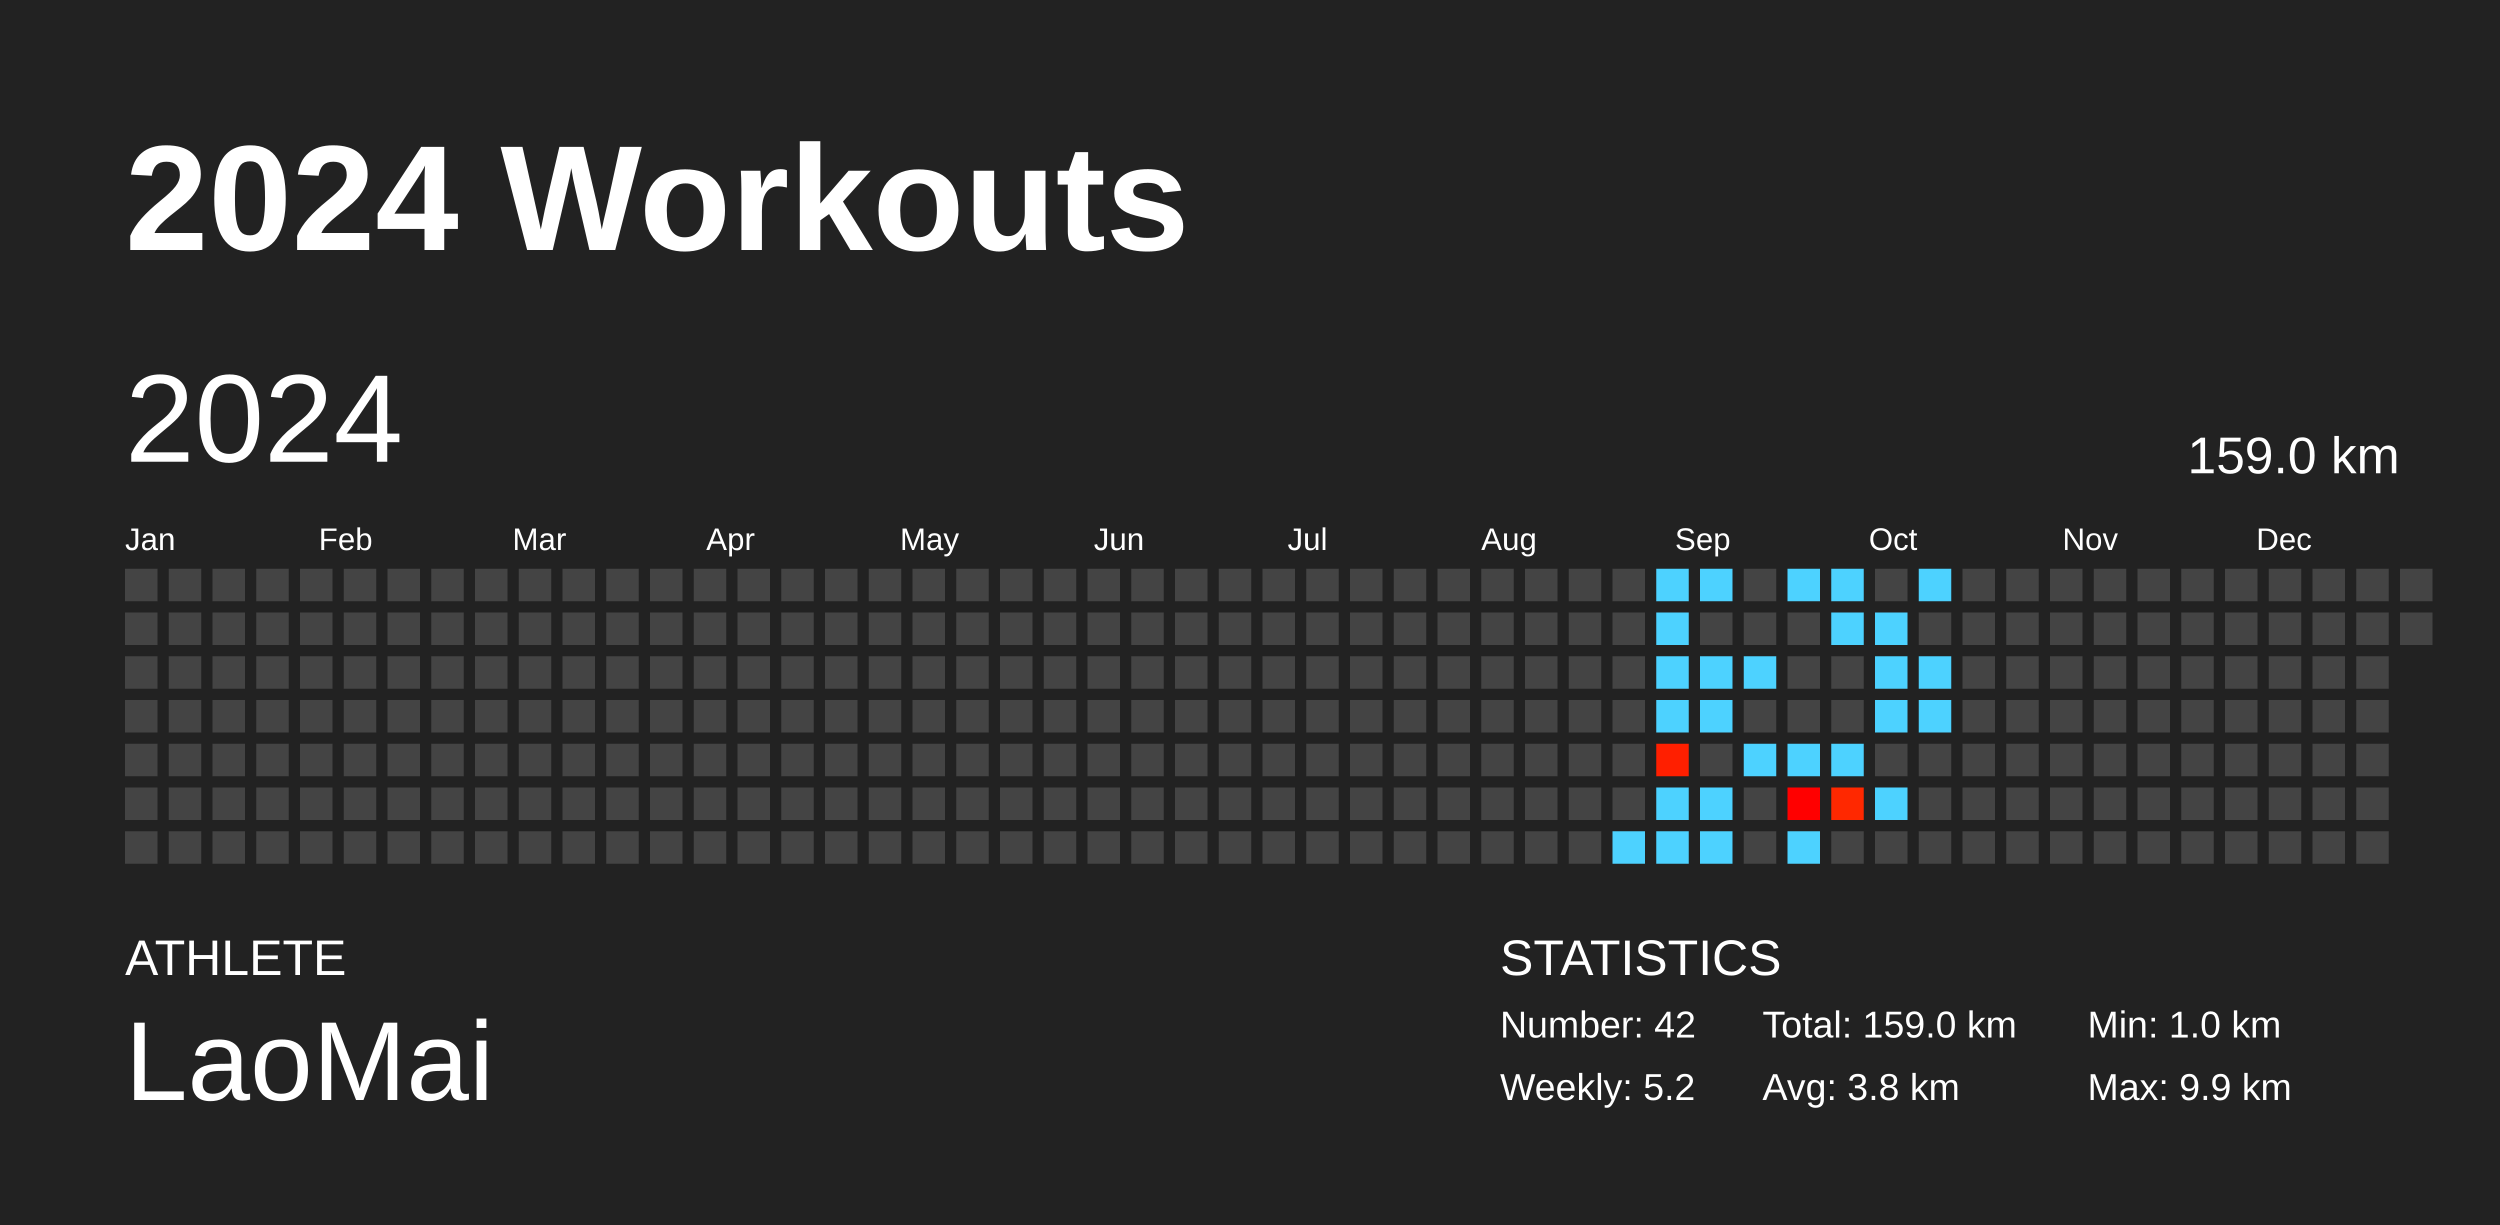
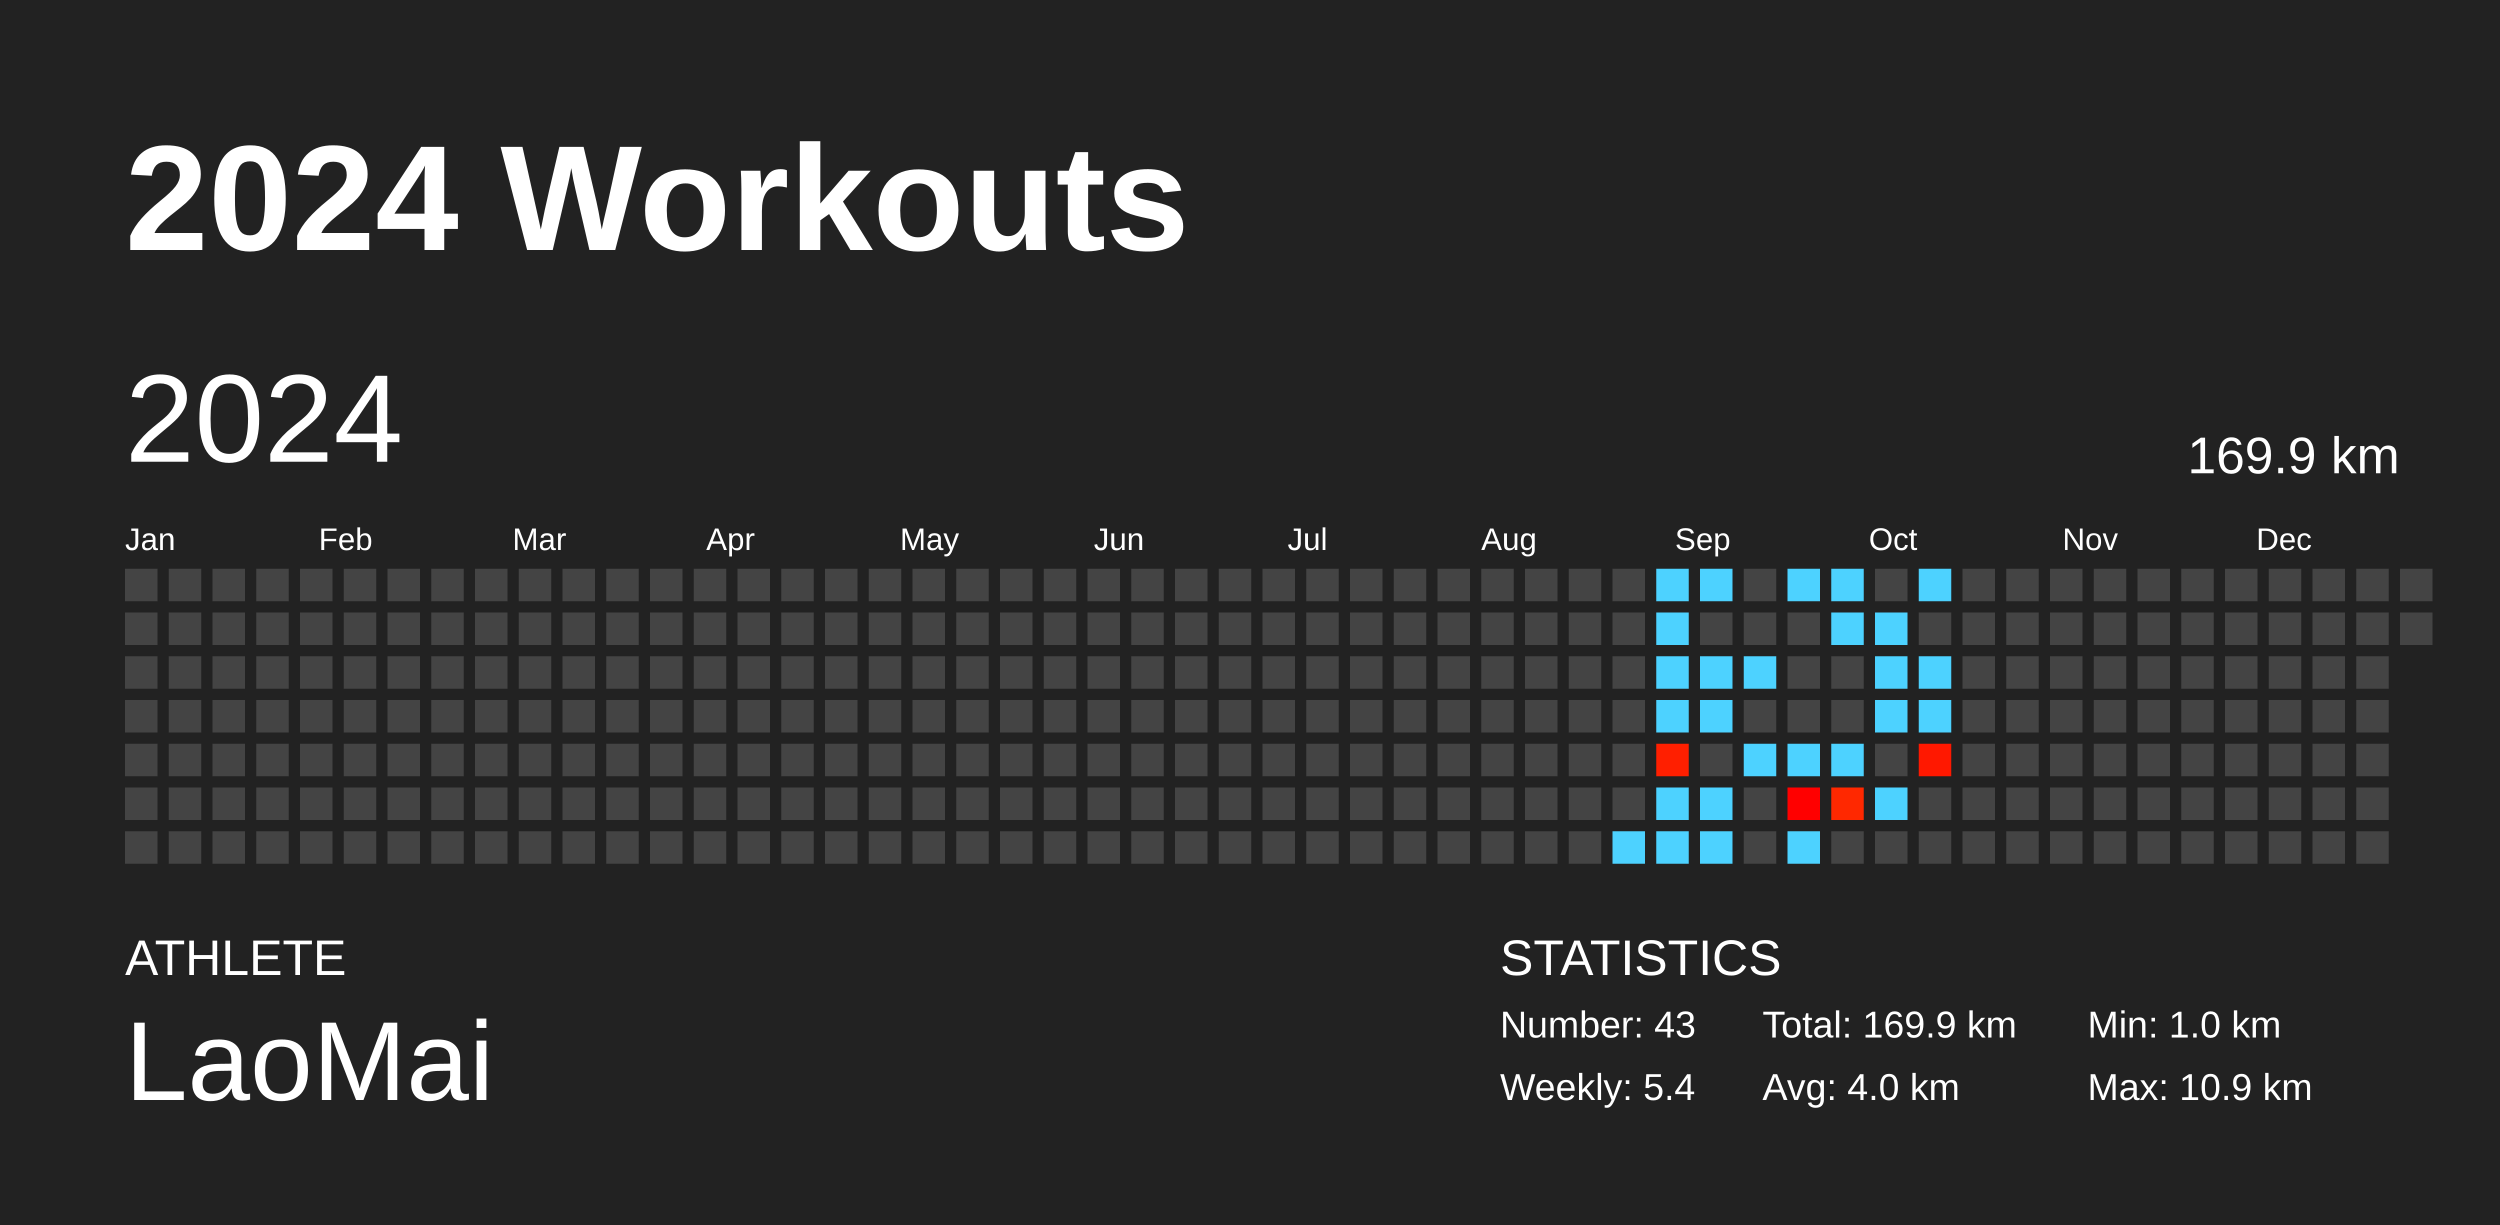
<svg xmlns="http://www.w3.org/2000/svg" baseProfile="full" height="98mm" version="1.1" viewBox="0,0,200,98" width="200mm">
  <defs />
  <rect fill="#222222" height="98" width="200" x="0" y="0" />
  <text fill="#FFFFFF" style="font-size:12px; font-family:Arial; font-weight:bold;" x="10" y="20">2024 Workouts</text>
  <text fill="#FFFFFF" style="font-size:4px; font-family:Arial" x="10" y="78">ATHLETE</text>
  <text fill="#FFFFFF" style="font-size:9px; font-family:Arial" x="10" y="88">LaoMai</text>
  <text fill="#FFFFFF" style="font-size:4px; font-family:Arial" x="120" y="78">STATISTICS</text>
-   <text fill="#FFFFFF" style="font-size:3px; font-family:Arial" x="120" y="83">Number: 42</text>
-   <text fill="#FFFFFF" style="font-size:3px; font-family:Arial" x="120" y="88">Weekly: 5.2</text>
-   <text fill="#FFFFFF" style="font-size:3px; font-family:Arial" x="141" y="83">Total: 159.0 km</text>
-   <text fill="#FFFFFF" style="font-size:3px; font-family:Arial" x="141" y="88">Avg: 3.8 km</text>
+   <text fill="#FFFFFF" style="font-size:3px; font-family:Arial" x="120" y="83">Number: 43</text>
+   <text fill="#FFFFFF" style="font-size:3px; font-family:Arial" x="120" y="88">Weekly: 5.4</text>
+   <text fill="#FFFFFF" style="font-size:3px; font-family:Arial" x="141" y="83">Total: 169.9 km</text>
+   <text fill="#FFFFFF" style="font-size:3px; font-family:Arial" x="141" y="88">Avg: 4.0 km</text>
  <text fill="#FFFFFF" style="font-size:3px; font-family:Arial" x="167" y="83">Min: 1.0 km</text>
-   <text fill="#FFFFFF" style="font-size:3px; font-family:Arial" x="167" y="88">Max: 9.9 km</text>
+   <text fill="#FFFFFF" style="font-size:3px; font-family:Arial" x="167" y="88">Max: 10.9 km</text>
  <text dominant-baseline="hanging" fill="#FFFFFF" style="font-size:10.0px; font-family:Arial;" x="10" y="30">2024</text>
-   <text dominant-baseline="hanging" fill="#FFFFFF" style="font-size:4.125px; font-family:Arial;" x="175" y="35">159.0 km</text>
+   <text dominant-baseline="hanging" fill="#FFFFFF" style="font-size:4.125px; font-family:Arial;" x="175" y="35">169.9 km</text>
  <text fill="#FFFFFF" style="font-size:2.5px; font-family:Arial" x="10.0" y="44">Jan</text>
  <text fill="#FFFFFF" style="font-size:2.5px; font-family:Arial" x="25.5" y="44">Feb</text>
  <text fill="#FFFFFF" style="font-size:2.5px; font-family:Arial" x="41.0" y="44">Mar</text>
  <text fill="#FFFFFF" style="font-size:2.5px; font-family:Arial" x="56.5" y="44">Apr</text>
  <text fill="#FFFFFF" style="font-size:2.5px; font-family:Arial" x="72.0" y="44">May</text>
  <text fill="#FFFFFF" style="font-size:2.5px; font-family:Arial" x="87.5" y="44">Jun</text>
  <text fill="#FFFFFF" style="font-size:2.5px; font-family:Arial" x="103.0" y="44">Jul</text>
  <text fill="#FFFFFF" style="font-size:2.5px; font-family:Arial" x="118.5" y="44">Aug</text>
  <text fill="#FFFFFF" style="font-size:2.5px; font-family:Arial" x="134.0" y="44">Sep</text>
  <text fill="#FFFFFF" style="font-size:2.5px; font-family:Arial" x="149.5" y="44">Oct</text>
  <text fill="#FFFFFF" style="font-size:2.5px; font-family:Arial" x="165.0" y="44">Nov</text>
  <text fill="#FFFFFF" style="font-size:2.5px; font-family:Arial" x="180.5" y="44">Dec</text>
  <rect fill="#444444" height="2.6" width="2.6" x="10.0" y="45.5" />
  <rect fill="#444444" height="2.6" width="2.6" x="10.0" y="49.0" />
  <rect fill="#444444" height="2.6" width="2.6" x="10.0" y="52.5" />
  <rect fill="#444444" height="2.6" width="2.6" x="10.0" y="56.0" />
  <rect fill="#444444" height="2.6" width="2.6" x="10.0" y="59.5" />
  <rect fill="#444444" height="2.6" width="2.6" x="10.0" y="63.0" />
  <rect fill="#444444" height="2.6" width="2.6" x="10.0" y="66.5" />
  <rect fill="#444444" height="2.6" width="2.6" x="13.5" y="45.5" />
  <rect fill="#444444" height="2.6" width="2.6" x="13.5" y="49.0" />
  <rect fill="#444444" height="2.6" width="2.6" x="13.5" y="52.5" />
  <rect fill="#444444" height="2.6" width="2.6" x="13.5" y="56.0" />
  <rect fill="#444444" height="2.6" width="2.6" x="13.5" y="59.5" />
  <rect fill="#444444" height="2.6" width="2.6" x="13.5" y="63.0" />
  <rect fill="#444444" height="2.6" width="2.6" x="13.5" y="66.5" />
  <rect fill="#444444" height="2.6" width="2.6" x="17.0" y="45.5" />
  <rect fill="#444444" height="2.6" width="2.6" x="17.0" y="49.0" />
  <rect fill="#444444" height="2.6" width="2.6" x="17.0" y="52.5" />
  <rect fill="#444444" height="2.6" width="2.6" x="17.0" y="56.0" />
  <rect fill="#444444" height="2.6" width="2.6" x="17.0" y="59.5" />
  <rect fill="#444444" height="2.6" width="2.6" x="17.0" y="63.0" />
  <rect fill="#444444" height="2.6" width="2.6" x="17.0" y="66.5" />
  <rect fill="#444444" height="2.6" width="2.6" x="20.5" y="45.5" />
  <rect fill="#444444" height="2.6" width="2.6" x="20.5" y="49.0" />
  <rect fill="#444444" height="2.6" width="2.6" x="20.5" y="52.5" />
  <rect fill="#444444" height="2.6" width="2.6" x="20.5" y="56.0" />
  <rect fill="#444444" height="2.6" width="2.6" x="20.5" y="59.5" />
  <rect fill="#444444" height="2.6" width="2.6" x="20.5" y="63.0" />
  <rect fill="#444444" height="2.6" width="2.6" x="20.5" y="66.5" />
  <rect fill="#444444" height="2.6" width="2.6" x="24.0" y="45.5" />
  <rect fill="#444444" height="2.6" width="2.6" x="24.0" y="49.0" />
  <rect fill="#444444" height="2.6" width="2.6" x="24.0" y="52.5" />
  <rect fill="#444444" height="2.6" width="2.6" x="24.0" y="56.0" />
  <rect fill="#444444" height="2.6" width="2.6" x="24.0" y="59.5" />
  <rect fill="#444444" height="2.6" width="2.6" x="24.0" y="63.0" />
  <rect fill="#444444" height="2.6" width="2.6" x="24.0" y="66.5" />
  <rect fill="#444444" height="2.6" width="2.6" x="27.5" y="45.5" />
  <rect fill="#444444" height="2.6" width="2.6" x="27.5" y="49.0" />
  <rect fill="#444444" height="2.6" width="2.6" x="27.5" y="52.5" />
  <rect fill="#444444" height="2.6" width="2.6" x="27.5" y="56.0" />
  <rect fill="#444444" height="2.6" width="2.6" x="27.5" y="59.5" />
  <rect fill="#444444" height="2.6" width="2.6" x="27.5" y="63.0" />
  <rect fill="#444444" height="2.6" width="2.6" x="27.5" y="66.5" />
  <rect fill="#444444" height="2.6" width="2.6" x="31.0" y="45.5" />
  <rect fill="#444444" height="2.6" width="2.6" x="31.0" y="49.0" />
  <rect fill="#444444" height="2.6" width="2.6" x="31.0" y="52.5" />
  <rect fill="#444444" height="2.6" width="2.6" x="31.0" y="56.0" />
  <rect fill="#444444" height="2.6" width="2.6" x="31.0" y="59.5" />
  <rect fill="#444444" height="2.6" width="2.6" x="31.0" y="63.0" />
  <rect fill="#444444" height="2.6" width="2.6" x="31.0" y="66.5" />
  <rect fill="#444444" height="2.6" width="2.6" x="34.5" y="45.5" />
  <rect fill="#444444" height="2.6" width="2.6" x="34.5" y="49.0" />
  <rect fill="#444444" height="2.6" width="2.6" x="34.5" y="52.5" />
  <rect fill="#444444" height="2.6" width="2.6" x="34.5" y="56.0" />
  <rect fill="#444444" height="2.6" width="2.6" x="34.5" y="59.5" />
  <rect fill="#444444" height="2.6" width="2.6" x="34.5" y="63.0" />
  <rect fill="#444444" height="2.6" width="2.6" x="34.5" y="66.5" />
  <rect fill="#444444" height="2.6" width="2.6" x="38.0" y="45.5" />
  <rect fill="#444444" height="2.6" width="2.6" x="38.0" y="49.0" />
  <rect fill="#444444" height="2.6" width="2.6" x="38.0" y="52.5" />
  <rect fill="#444444" height="2.6" width="2.6" x="38.0" y="56.0" />
  <rect fill="#444444" height="2.6" width="2.6" x="38.0" y="59.5" />
  <rect fill="#444444" height="2.6" width="2.6" x="38.0" y="63.0" />
  <rect fill="#444444" height="2.6" width="2.6" x="38.0" y="66.5" />
  <rect fill="#444444" height="2.6" width="2.6" x="41.5" y="45.5" />
  <rect fill="#444444" height="2.6" width="2.6" x="41.5" y="49.0" />
  <rect fill="#444444" height="2.6" width="2.6" x="41.5" y="52.5" />
  <rect fill="#444444" height="2.6" width="2.6" x="41.5" y="56.0" />
  <rect fill="#444444" height="2.6" width="2.6" x="41.5" y="59.5" />
  <rect fill="#444444" height="2.6" width="2.6" x="41.5" y="63.0" />
  <rect fill="#444444" height="2.6" width="2.6" x="41.5" y="66.5" />
  <rect fill="#444444" height="2.6" width="2.6" x="45.0" y="45.5" />
  <rect fill="#444444" height="2.6" width="2.6" x="45.0" y="49.0" />
  <rect fill="#444444" height="2.6" width="2.6" x="45.0" y="52.5" />
  <rect fill="#444444" height="2.6" width="2.6" x="45.0" y="56.0" />
  <rect fill="#444444" height="2.6" width="2.6" x="45.0" y="59.5" />
  <rect fill="#444444" height="2.6" width="2.6" x="45.0" y="63.0" />
  <rect fill="#444444" height="2.6" width="2.6" x="45.0" y="66.5" />
  <rect fill="#444444" height="2.6" width="2.6" x="48.5" y="45.5" />
  <rect fill="#444444" height="2.6" width="2.6" x="48.5" y="49.0" />
  <rect fill="#444444" height="2.6" width="2.6" x="48.5" y="52.5" />
  <rect fill="#444444" height="2.6" width="2.6" x="48.5" y="56.0" />
  <rect fill="#444444" height="2.6" width="2.6" x="48.5" y="59.5" />
  <rect fill="#444444" height="2.6" width="2.6" x="48.5" y="63.0" />
  <rect fill="#444444" height="2.6" width="2.6" x="48.5" y="66.5" />
  <rect fill="#444444" height="2.6" width="2.6" x="52.0" y="45.5" />
  <rect fill="#444444" height="2.6" width="2.6" x="52.0" y="49.0" />
  <rect fill="#444444" height="2.6" width="2.6" x="52.0" y="52.5" />
  <rect fill="#444444" height="2.6" width="2.6" x="52.0" y="56.0" />
  <rect fill="#444444" height="2.6" width="2.6" x="52.0" y="59.5" />
  <rect fill="#444444" height="2.6" width="2.6" x="52.0" y="63.0" />
  <rect fill="#444444" height="2.6" width="2.6" x="52.0" y="66.5" />
  <rect fill="#444444" height="2.6" width="2.6" x="55.5" y="45.5" />
  <rect fill="#444444" height="2.6" width="2.6" x="55.5" y="49.0" />
  <rect fill="#444444" height="2.6" width="2.6" x="55.5" y="52.5" />
  <rect fill="#444444" height="2.6" width="2.6" x="55.5" y="56.0" />
  <rect fill="#444444" height="2.6" width="2.6" x="55.5" y="59.5" />
  <rect fill="#444444" height="2.6" width="2.6" x="55.5" y="63.0" />
  <rect fill="#444444" height="2.6" width="2.6" x="55.5" y="66.5" />
  <rect fill="#444444" height="2.6" width="2.6" x="59.0" y="45.5" />
  <rect fill="#444444" height="2.6" width="2.6" x="59.0" y="49.0" />
  <rect fill="#444444" height="2.6" width="2.6" x="59.0" y="52.5" />
  <rect fill="#444444" height="2.6" width="2.6" x="59.0" y="56.0" />
  <rect fill="#444444" height="2.6" width="2.6" x="59.0" y="59.5" />
  <rect fill="#444444" height="2.6" width="2.6" x="59.0" y="63.0" />
  <rect fill="#444444" height="2.6" width="2.6" x="59.0" y="66.5" />
  <rect fill="#444444" height="2.6" width="2.6" x="62.5" y="45.5" />
  <rect fill="#444444" height="2.6" width="2.6" x="62.5" y="49.0" />
  <rect fill="#444444" height="2.6" width="2.6" x="62.5" y="52.5" />
  <rect fill="#444444" height="2.6" width="2.6" x="62.5" y="56.0" />
  <rect fill="#444444" height="2.6" width="2.6" x="62.5" y="59.5" />
  <rect fill="#444444" height="2.6" width="2.6" x="62.5" y="63.0" />
  <rect fill="#444444" height="2.6" width="2.6" x="62.5" y="66.5" />
  <rect fill="#444444" height="2.6" width="2.6" x="66.0" y="45.5" />
  <rect fill="#444444" height="2.6" width="2.6" x="66.0" y="49.0" />
  <rect fill="#444444" height="2.6" width="2.6" x="66.0" y="52.5" />
  <rect fill="#444444" height="2.6" width="2.6" x="66.0" y="56.0" />
  <rect fill="#444444" height="2.6" width="2.6" x="66.0" y="59.5" />
  <rect fill="#444444" height="2.6" width="2.6" x="66.0" y="63.0" />
  <rect fill="#444444" height="2.6" width="2.6" x="66.0" y="66.5" />
  <rect fill="#444444" height="2.6" width="2.6" x="69.5" y="45.5" />
  <rect fill="#444444" height="2.6" width="2.6" x="69.5" y="49.0" />
  <rect fill="#444444" height="2.6" width="2.6" x="69.5" y="52.5" />
  <rect fill="#444444" height="2.6" width="2.6" x="69.5" y="56.0" />
  <rect fill="#444444" height="2.6" width="2.6" x="69.5" y="59.5" />
  <rect fill="#444444" height="2.6" width="2.6" x="69.5" y="63.0" />
  <rect fill="#444444" height="2.6" width="2.6" x="69.5" y="66.5" />
  <rect fill="#444444" height="2.6" width="2.6" x="73.0" y="45.5" />
  <rect fill="#444444" height="2.6" width="2.6" x="73.0" y="49.0" />
  <rect fill="#444444" height="2.6" width="2.6" x="73.0" y="52.5" />
  <rect fill="#444444" height="2.6" width="2.6" x="73.0" y="56.0" />
  <rect fill="#444444" height="2.6" width="2.6" x="73.0" y="59.5" />
  <rect fill="#444444" height="2.6" width="2.6" x="73.0" y="63.0" />
  <rect fill="#444444" height="2.6" width="2.6" x="73.0" y="66.5" />
  <rect fill="#444444" height="2.6" width="2.6" x="76.5" y="45.5" />
  <rect fill="#444444" height="2.6" width="2.6" x="76.5" y="49.0" />
  <rect fill="#444444" height="2.6" width="2.6" x="76.5" y="52.5" />
  <rect fill="#444444" height="2.6" width="2.6" x="76.5" y="56.0" />
  <rect fill="#444444" height="2.6" width="2.6" x="76.5" y="59.5" />
  <rect fill="#444444" height="2.6" width="2.6" x="76.5" y="63.0" />
  <rect fill="#444444" height="2.6" width="2.6" x="76.5" y="66.5" />
  <rect fill="#444444" height="2.6" width="2.6" x="80.0" y="45.5" />
  <rect fill="#444444" height="2.6" width="2.6" x="80.0" y="49.0" />
  <rect fill="#444444" height="2.6" width="2.6" x="80.0" y="52.5" />
  <rect fill="#444444" height="2.6" width="2.6" x="80.0" y="56.0" />
  <rect fill="#444444" height="2.6" width="2.6" x="80.0" y="59.5" />
  <rect fill="#444444" height="2.6" width="2.6" x="80.0" y="63.0" />
  <rect fill="#444444" height="2.6" width="2.6" x="80.0" y="66.5" />
  <rect fill="#444444" height="2.6" width="2.6" x="83.5" y="45.5" />
  <rect fill="#444444" height="2.6" width="2.6" x="83.5" y="49.0" />
  <rect fill="#444444" height="2.6" width="2.6" x="83.5" y="52.5" />
  <rect fill="#444444" height="2.6" width="2.6" x="83.5" y="56.0" />
  <rect fill="#444444" height="2.6" width="2.6" x="83.5" y="59.5" />
  <rect fill="#444444" height="2.6" width="2.6" x="83.5" y="63.0" />
  <rect fill="#444444" height="2.6" width="2.6" x="83.5" y="66.5" />
  <rect fill="#444444" height="2.6" width="2.6" x="87.0" y="45.5" />
  <rect fill="#444444" height="2.6" width="2.6" x="87.0" y="49.0" />
  <rect fill="#444444" height="2.6" width="2.6" x="87.0" y="52.5" />
  <rect fill="#444444" height="2.6" width="2.6" x="87.0" y="56.0" />
  <rect fill="#444444" height="2.6" width="2.6" x="87.0" y="59.5" />
  <rect fill="#444444" height="2.6" width="2.6" x="87.0" y="63.0" />
  <rect fill="#444444" height="2.6" width="2.6" x="87.0" y="66.5" />
  <rect fill="#444444" height="2.6" width="2.6" x="90.5" y="45.5" />
  <rect fill="#444444" height="2.6" width="2.6" x="90.5" y="49.0" />
  <rect fill="#444444" height="2.6" width="2.6" x="90.5" y="52.5" />
  <rect fill="#444444" height="2.6" width="2.6" x="90.5" y="56.0" />
  <rect fill="#444444" height="2.6" width="2.6" x="90.5" y="59.5" />
  <rect fill="#444444" height="2.6" width="2.6" x="90.5" y="63.0" />
  <rect fill="#444444" height="2.6" width="2.6" x="90.5" y="66.5" />
  <rect fill="#444444" height="2.6" width="2.6" x="94.0" y="45.5" />
  <rect fill="#444444" height="2.6" width="2.6" x="94.0" y="49.0" />
  <rect fill="#444444" height="2.6" width="2.6" x="94.0" y="52.5" />
  <rect fill="#444444" height="2.6" width="2.6" x="94.0" y="56.0" />
  <rect fill="#444444" height="2.6" width="2.6" x="94.0" y="59.5" />
  <rect fill="#444444" height="2.6" width="2.6" x="94.0" y="63.0" />
  <rect fill="#444444" height="2.6" width="2.6" x="94.0" y="66.5" />
  <rect fill="#444444" height="2.6" width="2.6" x="97.5" y="45.5" />
  <rect fill="#444444" height="2.6" width="2.6" x="97.5" y="49.0" />
  <rect fill="#444444" height="2.6" width="2.6" x="97.5" y="52.5" />
  <rect fill="#444444" height="2.6" width="2.6" x="97.5" y="56.0" />
  <rect fill="#444444" height="2.6" width="2.6" x="97.5" y="59.5" />
  <rect fill="#444444" height="2.6" width="2.6" x="97.5" y="63.0" />
  <rect fill="#444444" height="2.6" width="2.6" x="97.5" y="66.5" />
  <rect fill="#444444" height="2.6" width="2.6" x="101.0" y="45.5" />
  <rect fill="#444444" height="2.6" width="2.6" x="101.0" y="49.0" />
  <rect fill="#444444" height="2.6" width="2.6" x="101.0" y="52.5" />
  <rect fill="#444444" height="2.6" width="2.6" x="101.0" y="56.0" />
  <rect fill="#444444" height="2.6" width="2.6" x="101.0" y="59.5" />
  <rect fill="#444444" height="2.6" width="2.6" x="101.0" y="63.0" />
  <rect fill="#444444" height="2.6" width="2.6" x="101.0" y="66.5" />
  <rect fill="#444444" height="2.6" width="2.6" x="104.5" y="45.5" />
  <rect fill="#444444" height="2.6" width="2.6" x="104.5" y="49.0" />
  <rect fill="#444444" height="2.6" width="2.6" x="104.5" y="52.5" />
  <rect fill="#444444" height="2.6" width="2.6" x="104.5" y="56.0" />
  <rect fill="#444444" height="2.6" width="2.6" x="104.5" y="59.5" />
  <rect fill="#444444" height="2.6" width="2.6" x="104.5" y="63.0" />
  <rect fill="#444444" height="2.6" width="2.6" x="104.5" y="66.5" />
  <rect fill="#444444" height="2.6" width="2.6" x="108.0" y="45.5" />
  <rect fill="#444444" height="2.6" width="2.6" x="108.0" y="49.0" />
  <rect fill="#444444" height="2.6" width="2.6" x="108.0" y="52.5" />
  <rect fill="#444444" height="2.6" width="2.6" x="108.0" y="56.0" />
  <rect fill="#444444" height="2.6" width="2.6" x="108.0" y="59.5" />
  <rect fill="#444444" height="2.6" width="2.6" x="108.0" y="63.0" />
  <rect fill="#444444" height="2.6" width="2.6" x="108.0" y="66.5" />
  <rect fill="#444444" height="2.6" width="2.6" x="111.5" y="45.5" />
  <rect fill="#444444" height="2.6" width="2.6" x="111.5" y="49.0" />
  <rect fill="#444444" height="2.6" width="2.6" x="111.5" y="52.5" />
  <rect fill="#444444" height="2.6" width="2.6" x="111.5" y="56.0" />
  <rect fill="#444444" height="2.6" width="2.6" x="111.5" y="59.5" />
  <rect fill="#444444" height="2.6" width="2.6" x="111.5" y="63.0" />
  <rect fill="#444444" height="2.6" width="2.6" x="111.5" y="66.5" />
  <rect fill="#444444" height="2.6" width="2.6" x="115.0" y="45.5" />
  <rect fill="#444444" height="2.6" width="2.6" x="115.0" y="49.0" />
  <rect fill="#444444" height="2.6" width="2.6" x="115.0" y="52.5" />
  <rect fill="#444444" height="2.6" width="2.6" x="115.0" y="56.0" />
  <rect fill="#444444" height="2.6" width="2.6" x="115.0" y="59.5" />
  <rect fill="#444444" height="2.6" width="2.6" x="115.0" y="63.0" />
  <rect fill="#444444" height="2.6" width="2.6" x="115.0" y="66.5" />
  <rect fill="#444444" height="2.6" width="2.6" x="118.5" y="45.5" />
  <rect fill="#444444" height="2.6" width="2.6" x="118.5" y="49.0" />
  <rect fill="#444444" height="2.6" width="2.6" x="118.5" y="52.5" />
  <rect fill="#444444" height="2.6" width="2.6" x="118.5" y="56.0" />
  <rect fill="#444444" height="2.6" width="2.6" x="118.5" y="59.5" />
  <rect fill="#444444" height="2.6" width="2.6" x="118.5" y="63.0" />
  <rect fill="#444444" height="2.6" width="2.6" x="118.5" y="66.5" />
  <rect fill="#444444" height="2.6" width="2.6" x="122.0" y="45.5" />
  <rect fill="#444444" height="2.6" width="2.6" x="122.0" y="49.0" />
  <rect fill="#444444" height="2.6" width="2.6" x="122.0" y="52.5" />
  <rect fill="#444444" height="2.6" width="2.6" x="122.0" y="56.0" />
  <rect fill="#444444" height="2.6" width="2.6" x="122.0" y="59.5" />
  <rect fill="#444444" height="2.6" width="2.6" x="122.0" y="63.0" />
  <rect fill="#444444" height="2.6" width="2.6" x="122.0" y="66.5" />
  <rect fill="#444444" height="2.6" width="2.6" x="125.5" y="45.5" />
  <rect fill="#444444" height="2.6" width="2.6" x="125.5" y="49.0" />
  <rect fill="#444444" height="2.6" width="2.6" x="125.5" y="52.5" />
  <rect fill="#444444" height="2.6" width="2.6" x="125.5" y="56.0" />
  <rect fill="#444444" height="2.6" width="2.6" x="125.5" y="59.5" />
  <rect fill="#444444" height="2.6" width="2.6" x="125.5" y="63.0" />
  <rect fill="#444444" height="2.6" width="2.6" x="125.5" y="66.5" />
  <rect fill="#444444" height="2.6" width="2.6" x="129.0" y="45.5" />
  <rect fill="#444444" height="2.6" width="2.6" x="129.0" y="49.0" />
  <rect fill="#444444" height="2.6" width="2.6" x="129.0" y="52.5" />
  <rect fill="#444444" height="2.6" width="2.6" x="129.0" y="56.0" />
  <rect fill="#444444" height="2.6" width="2.6" x="129.0" y="59.5" />
  <rect fill="#444444" height="2.6" width="2.6" x="129.0" y="63.0" />
  <rect fill="#4dd2ff" height="2.6" width="2.6" x="129.0" y="66.5" />
  <rect fill="#4dd2ff" height="2.6" width="2.6" x="132.5" y="45.5" />
  <rect fill="#4dd2ff" height="2.6" width="2.6" x="132.5" y="49.0" />
  <rect fill="#4dd2ff" height="2.6" width="2.6" x="132.5" y="52.5" />
  <rect fill="#4dd2ff" height="2.6" width="2.6" x="132.5" y="56.0" />
  <rect fill="#ff1f00" height="2.6" width="2.6" x="132.5" y="59.5" />
  <rect fill="#4dd2ff" height="2.6" width="2.6" x="132.5" y="63.0" />
  <rect fill="#4dd2ff" height="2.6" width="2.6" x="132.5" y="66.5" />
  <rect fill="#4dd2ff" height="2.6" width="2.6" x="136.0" y="45.5" />
  <rect fill="#444444" height="2.6" width="2.6" x="136.0" y="49.0" />
  <rect fill="#4dd2ff" height="2.6" width="2.6" x="136.0" y="52.5" />
  <rect fill="#4dd2ff" height="2.6" width="2.6" x="136.0" y="56.0" />
  <rect fill="#444444" height="2.6" width="2.6" x="136.0" y="59.5" />
  <rect fill="#4dd2ff" height="2.6" width="2.6" x="136.0" y="63.0" />
  <rect fill="#4dd2ff" height="2.6" width="2.6" x="136.0" y="66.5" />
  <rect fill="#444444" height="2.6" width="2.6" x="139.5" y="45.5" />
  <rect fill="#444444" height="2.6" width="2.6" x="139.5" y="49.0" />
  <rect fill="#4dd2ff" height="2.6" width="2.6" x="139.5" y="52.5" />
  <rect fill="#444444" height="2.6" width="2.6" x="139.5" y="56.0" />
  <rect fill="#4dd2ff" height="2.6" width="2.6" x="139.5" y="59.5" />
  <rect fill="#444444" height="2.6" width="2.6" x="139.5" y="63.0" />
  <rect fill="#444444" height="2.6" width="2.6" x="139.5" y="66.5" />
  <rect fill="#4dd2ff" height="2.6" width="2.6" x="143.0" y="45.5" />
  <rect fill="#444444" height="2.6" width="2.6" x="143.0" y="49.0" />
  <rect fill="#444444" height="2.6" width="2.6" x="143.0" y="52.5" />
  <rect fill="#444444" height="2.6" width="2.6" x="143.0" y="56.0" />
  <rect fill="#4dd2ff" height="2.6" width="2.6" x="143.0" y="59.5" />
  <rect fill="#ff0000" height="2.6" width="2.6" x="143.0" y="63.0" />
  <rect fill="#4dd2ff" height="2.6" width="2.6" x="143.0" y="66.5" />
  <rect fill="#4dd2ff" height="2.6" width="2.6" x="146.5" y="45.5" />
  <rect fill="#4dd2ff" height="2.6" width="2.6" x="146.5" y="49.0" />
  <rect fill="#444444" height="2.6" width="2.6" x="146.5" y="52.5" />
  <rect fill="#444444" height="2.6" width="2.6" x="146.5" y="56.0" />
  <rect fill="#4dd2ff" height="2.6" width="2.6" x="146.5" y="59.5" />
  <rect fill="#ff2800" height="2.6" width="2.6" x="146.5" y="63.0" />
  <rect fill="#444444" height="2.6" width="2.6" x="146.5" y="66.5" />
  <rect fill="#444444" height="2.6" width="2.6" x="150.0" y="45.5" />
  <rect fill="#4dd2ff" height="2.6" width="2.6" x="150.0" y="49.0" />
  <rect fill="#4dd2ff" height="2.6" width="2.6" x="150.0" y="52.5" />
  <rect fill="#4dd2ff" height="2.6" width="2.6" x="150.0" y="56.0" />
  <rect fill="#444444" height="2.6" width="2.6" x="150.0" y="59.5" />
  <rect fill="#4dd2ff" height="2.6" width="2.6" x="150.0" y="63.0" />
  <rect fill="#444444" height="2.6" width="2.6" x="150.0" y="66.5" />
  <rect fill="#4dd2ff" height="2.6" width="2.6" x="153.5" y="45.5" />
  <rect fill="#444444" height="2.6" width="2.6" x="153.5" y="49.0" />
  <rect fill="#4dd2ff" height="2.6" width="2.6" x="153.5" y="52.5" />
  <rect fill="#4dd2ff" height="2.6" width="2.6" x="153.5" y="56.0" />
-   <rect fill="#444444" height="2.6" width="2.6" x="153.5" y="59.5" />
+   <rect fill="#ff1800" height="2.6" width="2.6" x="153.5" y="59.5" />
  <rect fill="#444444" height="2.6" width="2.6" x="153.5" y="63.0" />
  <rect fill="#444444" height="2.6" width="2.6" x="153.5" y="66.5" />
  <rect fill="#444444" height="2.6" width="2.6" x="157.0" y="45.5" />
  <rect fill="#444444" height="2.6" width="2.6" x="157.0" y="49.0" />
  <rect fill="#444444" height="2.6" width="2.6" x="157.0" y="52.5" />
  <rect fill="#444444" height="2.6" width="2.6" x="157.0" y="56.0" />
  <rect fill="#444444" height="2.6" width="2.6" x="157.0" y="59.5" />
  <rect fill="#444444" height="2.6" width="2.6" x="157.0" y="63.0" />
  <rect fill="#444444" height="2.6" width="2.6" x="157.0" y="66.5" />
  <rect fill="#444444" height="2.6" width="2.6" x="160.5" y="45.5" />
  <rect fill="#444444" height="2.6" width="2.6" x="160.5" y="49.0" />
  <rect fill="#444444" height="2.6" width="2.6" x="160.5" y="52.5" />
  <rect fill="#444444" height="2.6" width="2.6" x="160.5" y="56.0" />
  <rect fill="#444444" height="2.6" width="2.6" x="160.5" y="59.5" />
  <rect fill="#444444" height="2.6" width="2.6" x="160.5" y="63.0" />
  <rect fill="#444444" height="2.6" width="2.6" x="160.5" y="66.5" />
  <rect fill="#444444" height="2.6" width="2.6" x="164.0" y="45.5" />
  <rect fill="#444444" height="2.6" width="2.6" x="164.0" y="49.0" />
  <rect fill="#444444" height="2.6" width="2.6" x="164.0" y="52.5" />
  <rect fill="#444444" height="2.6" width="2.6" x="164.0" y="56.0" />
  <rect fill="#444444" height="2.6" width="2.6" x="164.0" y="59.5" />
  <rect fill="#444444" height="2.6" width="2.6" x="164.0" y="63.0" />
  <rect fill="#444444" height="2.6" width="2.6" x="164.0" y="66.5" />
  <rect fill="#444444" height="2.6" width="2.6" x="167.5" y="45.5" />
  <rect fill="#444444" height="2.6" width="2.6" x="167.5" y="49.0" />
  <rect fill="#444444" height="2.6" width="2.6" x="167.5" y="52.5" />
  <rect fill="#444444" height="2.6" width="2.6" x="167.5" y="56.0" />
  <rect fill="#444444" height="2.6" width="2.6" x="167.5" y="59.5" />
  <rect fill="#444444" height="2.6" width="2.6" x="167.5" y="63.0" />
  <rect fill="#444444" height="2.6" width="2.6" x="167.5" y="66.5" />
  <rect fill="#444444" height="2.6" width="2.6" x="171.0" y="45.5" />
  <rect fill="#444444" height="2.6" width="2.6" x="171.0" y="49.0" />
  <rect fill="#444444" height="2.6" width="2.6" x="171.0" y="52.5" />
  <rect fill="#444444" height="2.6" width="2.6" x="171.0" y="56.0" />
  <rect fill="#444444" height="2.6" width="2.6" x="171.0" y="59.5" />
  <rect fill="#444444" height="2.6" width="2.6" x="171.0" y="63.0" />
  <rect fill="#444444" height="2.6" width="2.6" x="171.0" y="66.5" />
  <rect fill="#444444" height="2.6" width="2.6" x="174.5" y="45.5" />
  <rect fill="#444444" height="2.6" width="2.6" x="174.5" y="49.0" />
  <rect fill="#444444" height="2.6" width="2.6" x="174.5" y="52.5" />
  <rect fill="#444444" height="2.6" width="2.6" x="174.5" y="56.0" />
  <rect fill="#444444" height="2.6" width="2.6" x="174.5" y="59.5" />
  <rect fill="#444444" height="2.6" width="2.6" x="174.5" y="63.0" />
  <rect fill="#444444" height="2.6" width="2.6" x="174.5" y="66.5" />
  <rect fill="#444444" height="2.6" width="2.6" x="178.0" y="45.5" />
  <rect fill="#444444" height="2.6" width="2.6" x="178.0" y="49.0" />
  <rect fill="#444444" height="2.6" width="2.6" x="178.0" y="52.5" />
  <rect fill="#444444" height="2.6" width="2.6" x="178.0" y="56.0" />
  <rect fill="#444444" height="2.6" width="2.6" x="178.0" y="59.5" />
  <rect fill="#444444" height="2.6" width="2.6" x="178.0" y="63.0" />
  <rect fill="#444444" height="2.6" width="2.6" x="178.0" y="66.5" />
  <rect fill="#444444" height="2.6" width="2.6" x="181.5" y="45.5" />
  <rect fill="#444444" height="2.6" width="2.6" x="181.5" y="49.0" />
  <rect fill="#444444" height="2.6" width="2.6" x="181.5" y="52.5" />
  <rect fill="#444444" height="2.6" width="2.6" x="181.5" y="56.0" />
  <rect fill="#444444" height="2.6" width="2.6" x="181.5" y="59.5" />
  <rect fill="#444444" height="2.6" width="2.6" x="181.5" y="63.0" />
  <rect fill="#444444" height="2.6" width="2.6" x="181.5" y="66.5" />
  <rect fill="#444444" height="2.6" width="2.6" x="185.0" y="45.5" />
  <rect fill="#444444" height="2.6" width="2.6" x="185.0" y="49.0" />
  <rect fill="#444444" height="2.6" width="2.6" x="185.0" y="52.5" />
  <rect fill="#444444" height="2.6" width="2.6" x="185.0" y="56.0" />
  <rect fill="#444444" height="2.6" width="2.6" x="185.0" y="59.5" />
  <rect fill="#444444" height="2.6" width="2.6" x="185.0" y="63.0" />
  <rect fill="#444444" height="2.6" width="2.6" x="185.0" y="66.5" />
  <rect fill="#444444" height="2.6" width="2.6" x="188.5" y="45.5" />
  <rect fill="#444444" height="2.6" width="2.6" x="188.5" y="49.0" />
  <rect fill="#444444" height="2.6" width="2.6" x="188.5" y="52.5" />
  <rect fill="#444444" height="2.6" width="2.6" x="188.5" y="56.0" />
  <rect fill="#444444" height="2.6" width="2.6" x="188.5" y="59.5" />
  <rect fill="#444444" height="2.6" width="2.6" x="188.5" y="63.0" />
  <rect fill="#444444" height="2.6" width="2.6" x="188.5" y="66.5" />
  <rect fill="#444444" height="2.6" width="2.6" x="192.0" y="45.5" />
  <rect fill="#444444" height="2.6" width="2.6" x="192.0" y="49.0" />
</svg>
